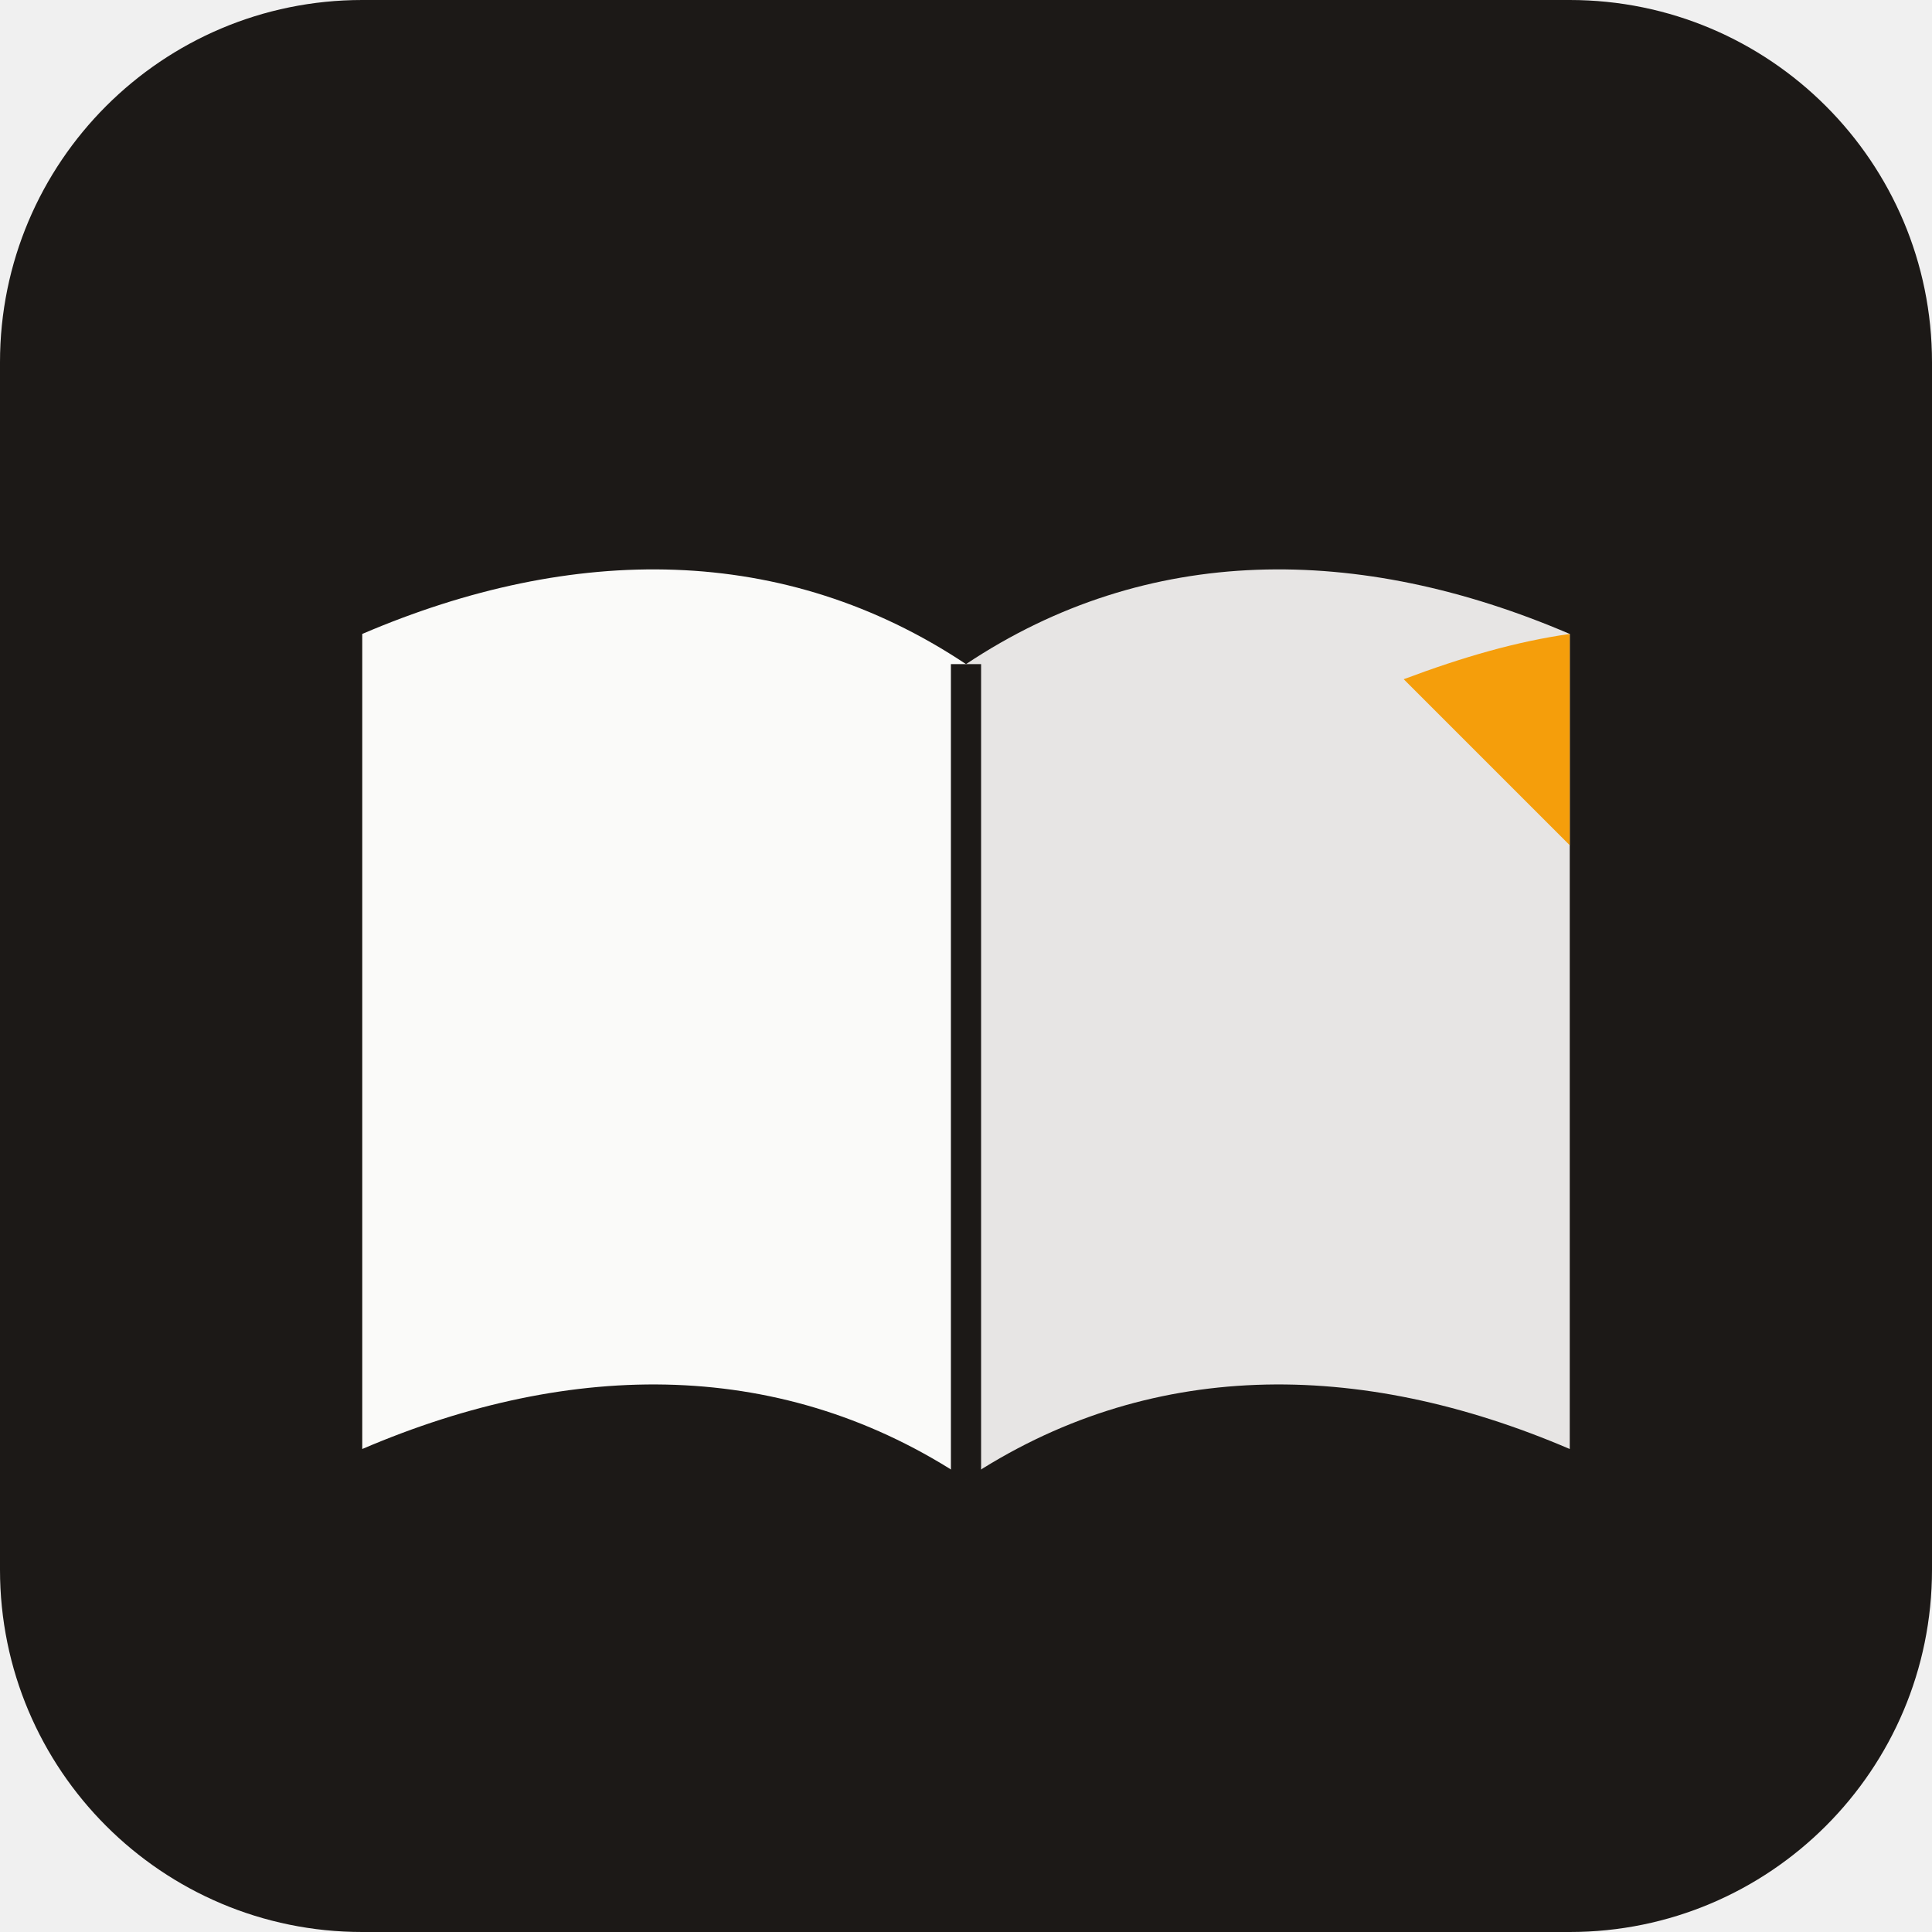
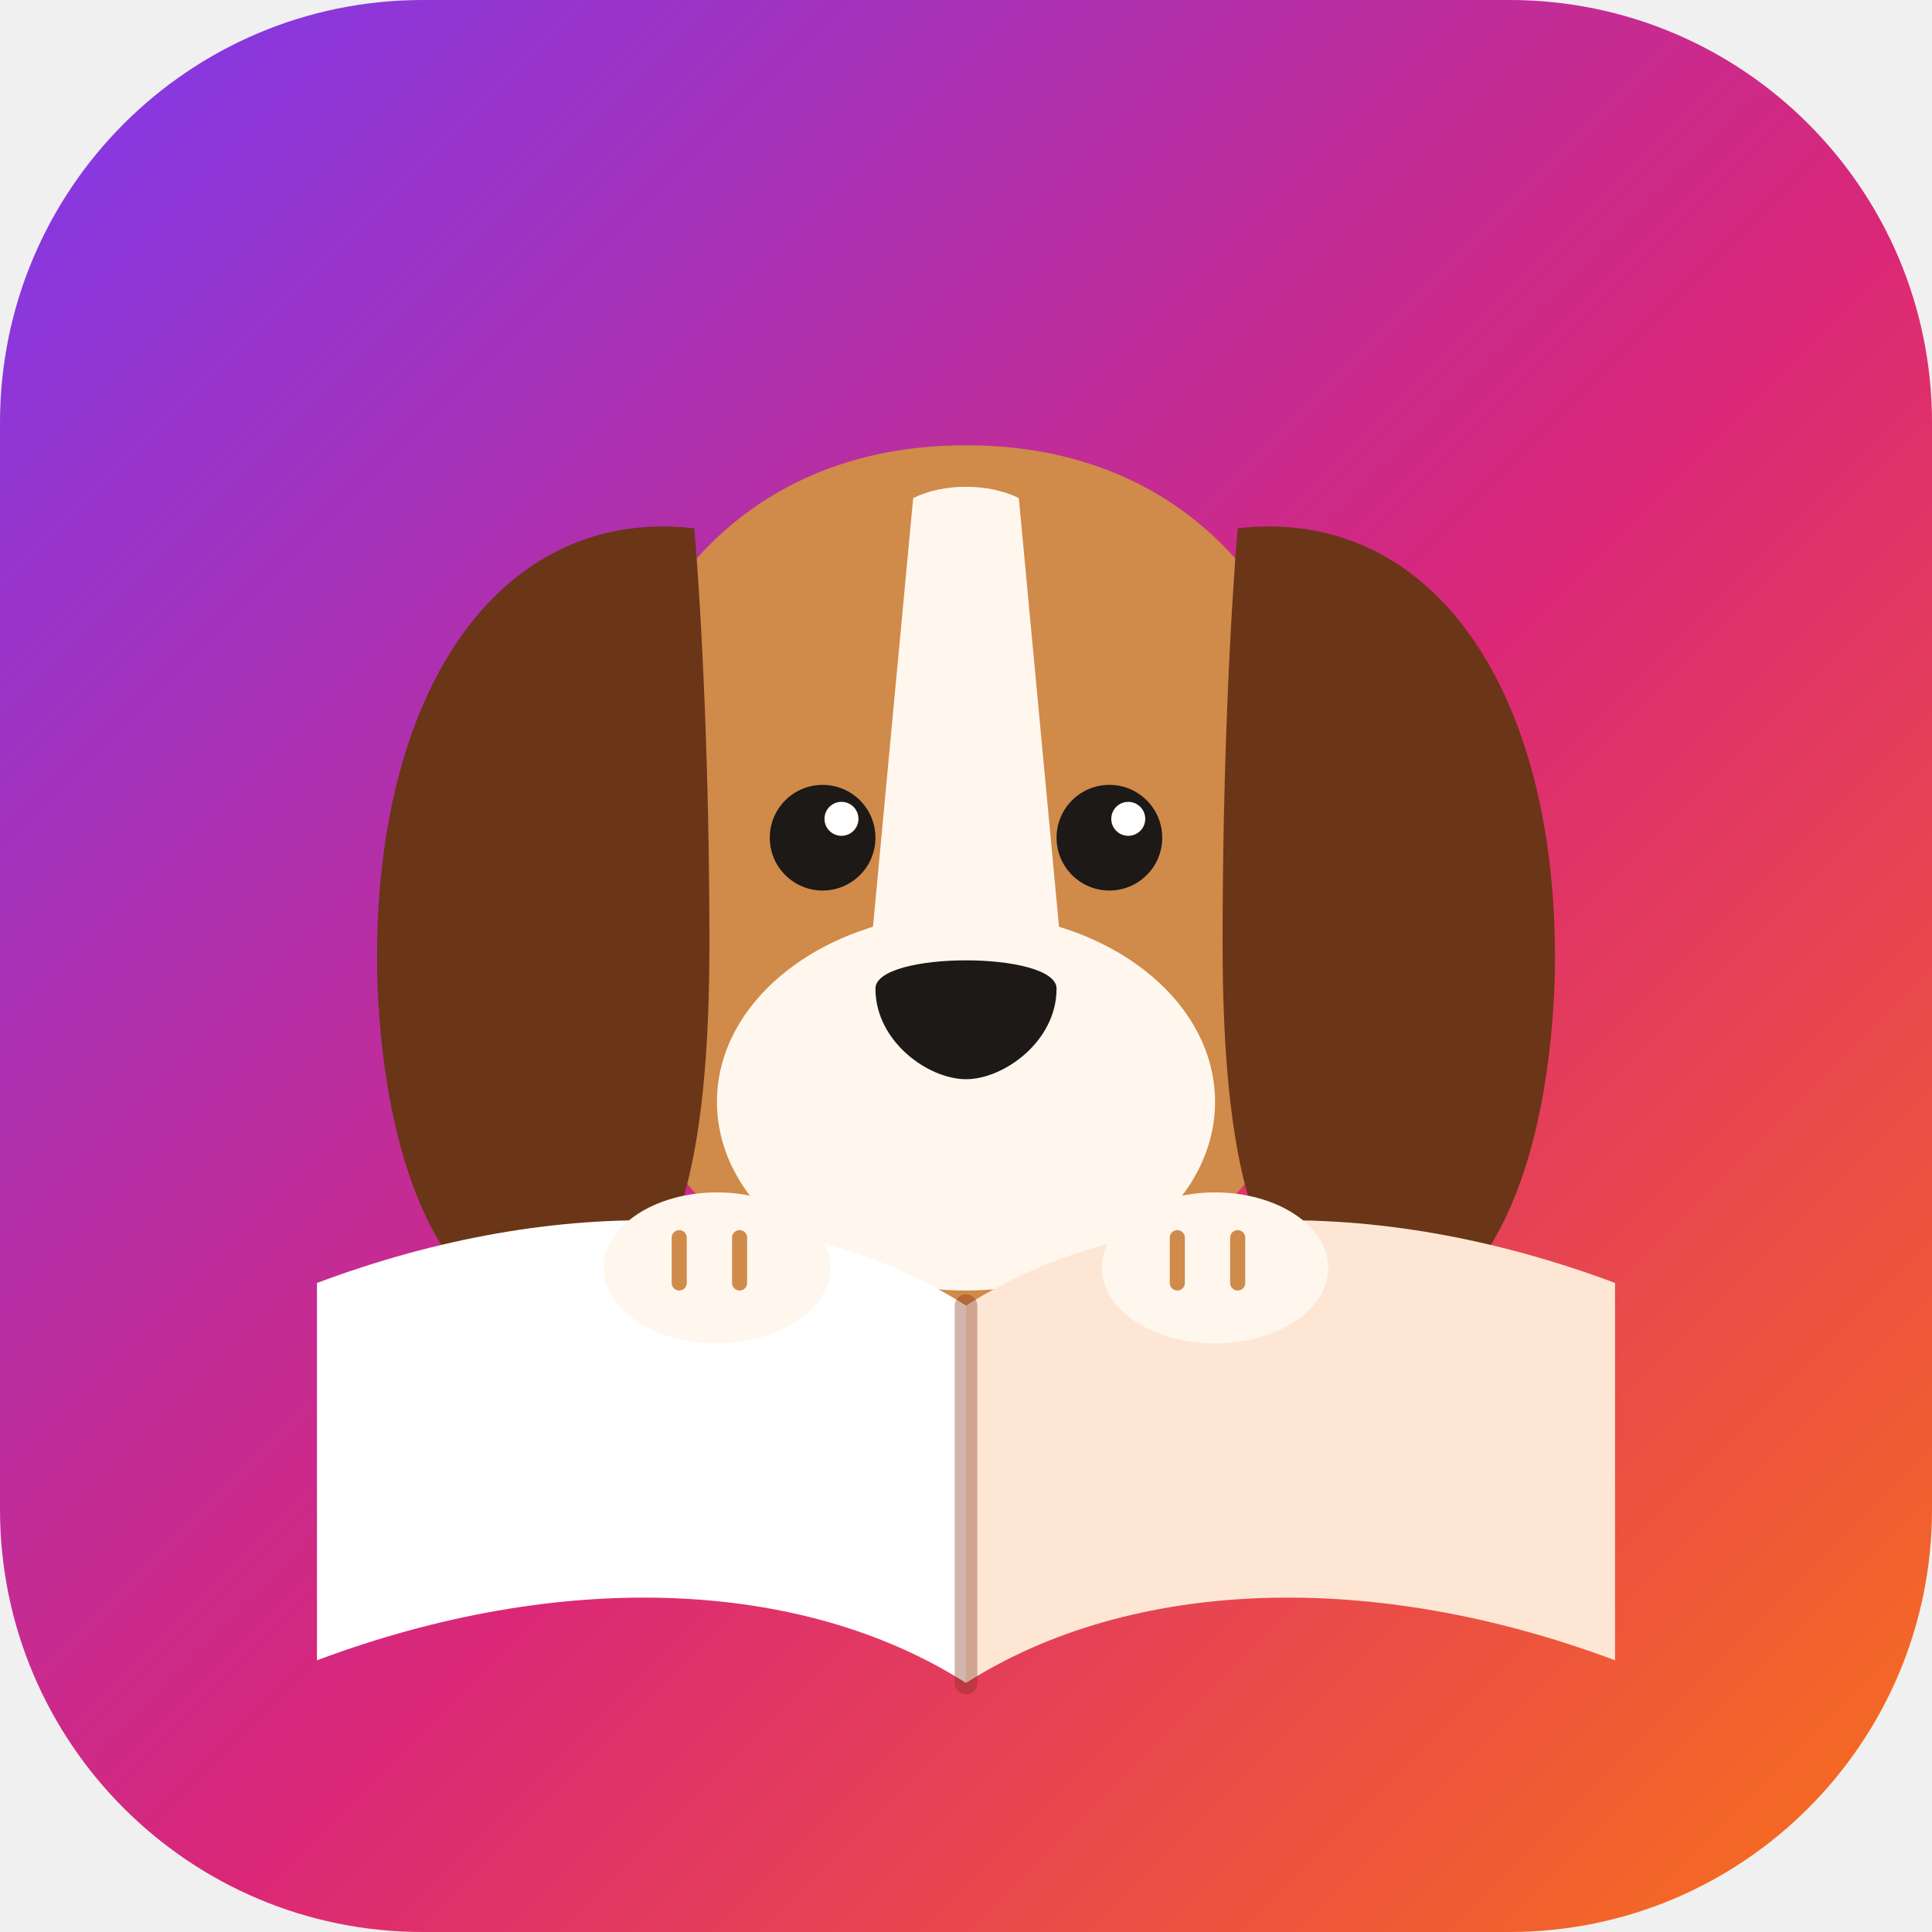
<svg xmlns="http://www.w3.org/2000/svg" viewBox="0 0 512 512">
-   <rect width="512" height="512" rx="96" fill="#1c1917" />
-   <path d="M96 168c56-24 112-24 160 8v216c-48-32-104-32-160-8z" fill="#fafaf9" />
-   <path d="M416 168c-56-24-112-24-160 8v216c48-32 104-32 160-8z" fill="#e7e5e4" />
-   <path d="M416 168v56l-44-44c16-6 30-10 44-12z" fill="#f59e0b" />
-   <path d="M256 176v216" stroke="#1c1917" stroke-width="8" />
+   <defs>
+     <linearGradient id="rh-bg" x1="0" y1="0" x2="1" y2="1">
+       <stop offset="0" stop-color="#7c3aed" />
+       <stop offset="0.55" stop-color="#db2777" />
+       <stop offset="1" stop-color="#f97316" />
+     </linearGradient>
+   </defs>
+   <rect width="512" height="512" rx="112" fill="url(#rh-bg)" />
+   <path d="M256 118c66 0 100 52 100 116c0 72-44 112-100 112s-100-40-100-112c0-64 34-116 100-116z" fill="#d08a4a" />
+   <path d="M242 132c8-4 20-4 28 0l12 128h-52z" fill="#fff7ed" />
+   <ellipse cx="256" cy="292" rx="66" ry="50" fill="#fff7ed" />
+   <path d="M184 140c-52-6-86 44-84 120c2 56 22 94 52 90c28-4 36-44 36-100c0-46-2-86-4-110z" fill="#6b3518" />
+   <path d="M328 140c52-6 86 44 84 120c-2 56-22 94-52 90c-28-4-36-44-36-100c0-46 2-86 4-110z" fill="#6b3518" />
+   <circle cx="218" cy="222" r="14" fill="#1c1917" />
+   <circle cx="223" cy="217" r="4.5" fill="#fff" />
+   <circle cx="294" cy="222" r="14" fill="#1c1917" />
+   <circle cx="299" cy="217" r="4.5" fill="#fff" />
+   <path d="M232 262c0-10 48-10 48 0c0 14-14 24-24 24s-24-10-24-24z" fill="#1c1917" />
+   <path d="M84 340c64-24 128-22 172 6v100c-44-28-108-30-172-6z" fill="#ffffff" />
+   <path d="M428 340c-64-24-128-22-172 6v100c44-28 108-30 172-6z" fill="#fde7d4" />
+   <path d="M256 346v100" stroke="#7c2d12" stroke-opacity=".35" stroke-width="6" stroke-linecap="round" />
+   <ellipse cx="190" cy="336" rx="30" ry="20" fill="#fff7ed" />
+   <ellipse cx="322" cy="336" rx="30" ry="20" fill="#fff7ed" />
+   <path d="M180 328v12M196 328v12M312 328v12M328 328v12" stroke="#d08a4a" stroke-width="4" stroke-linecap="round" />
</svg>
